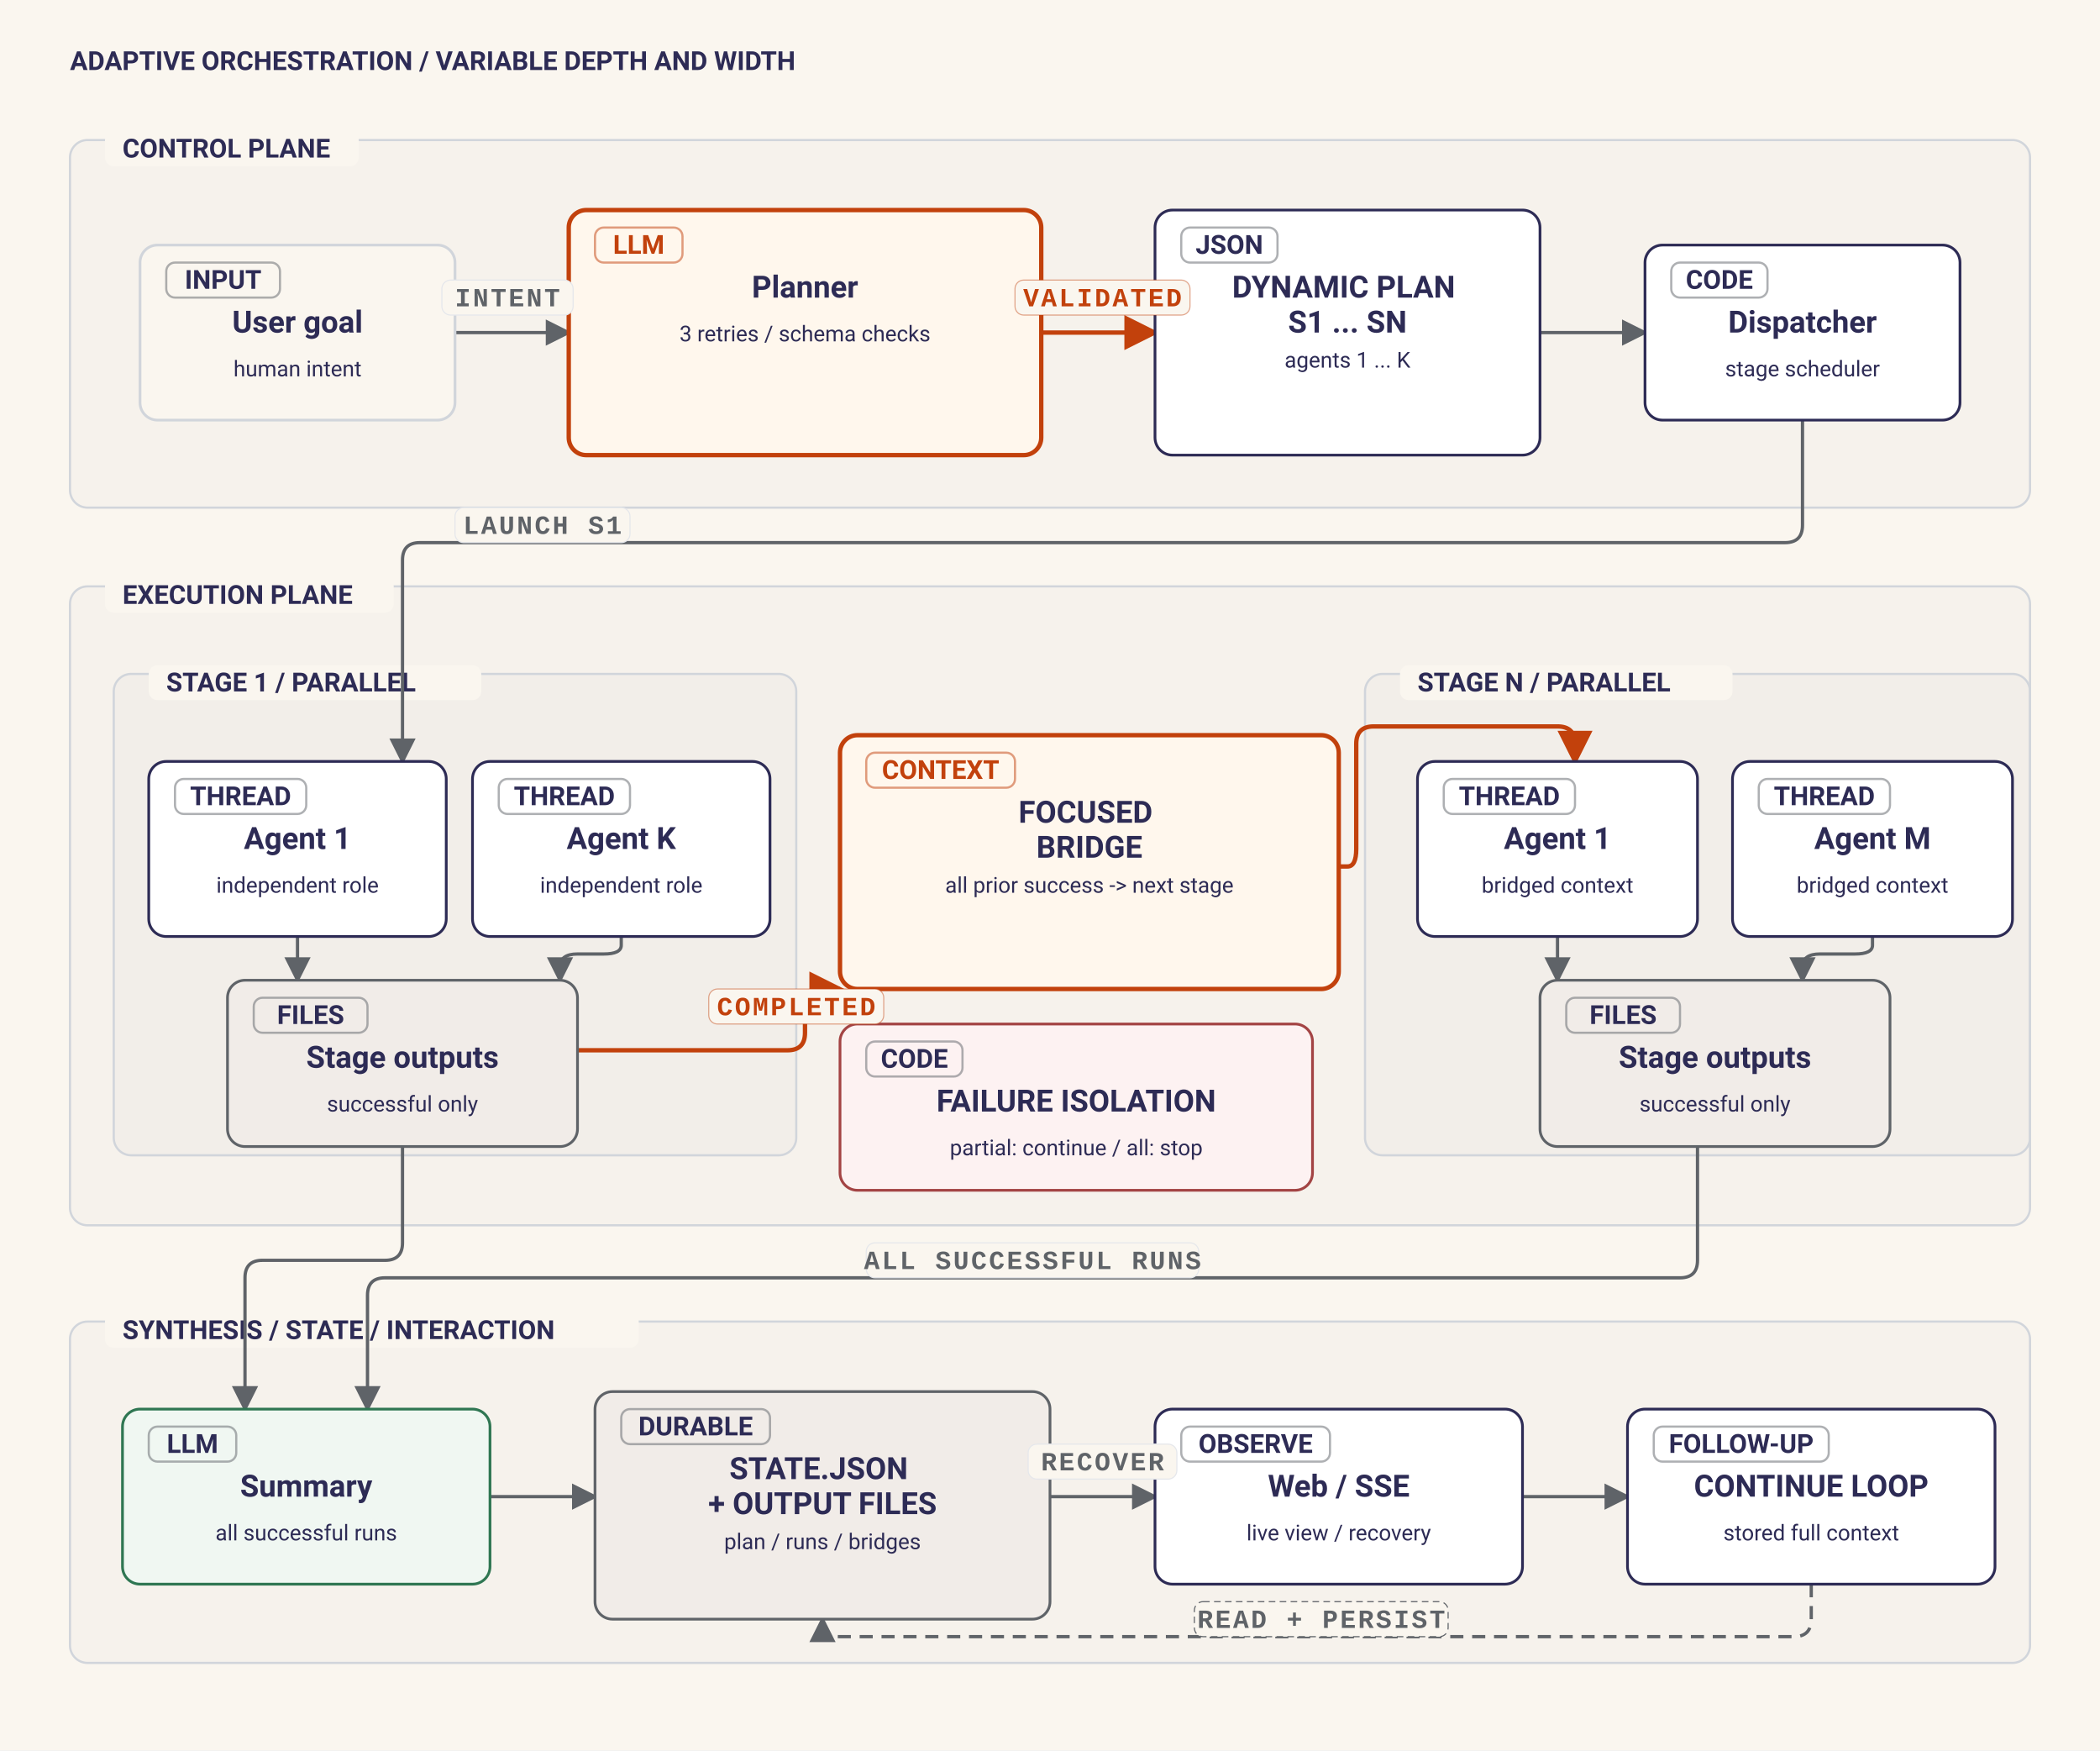
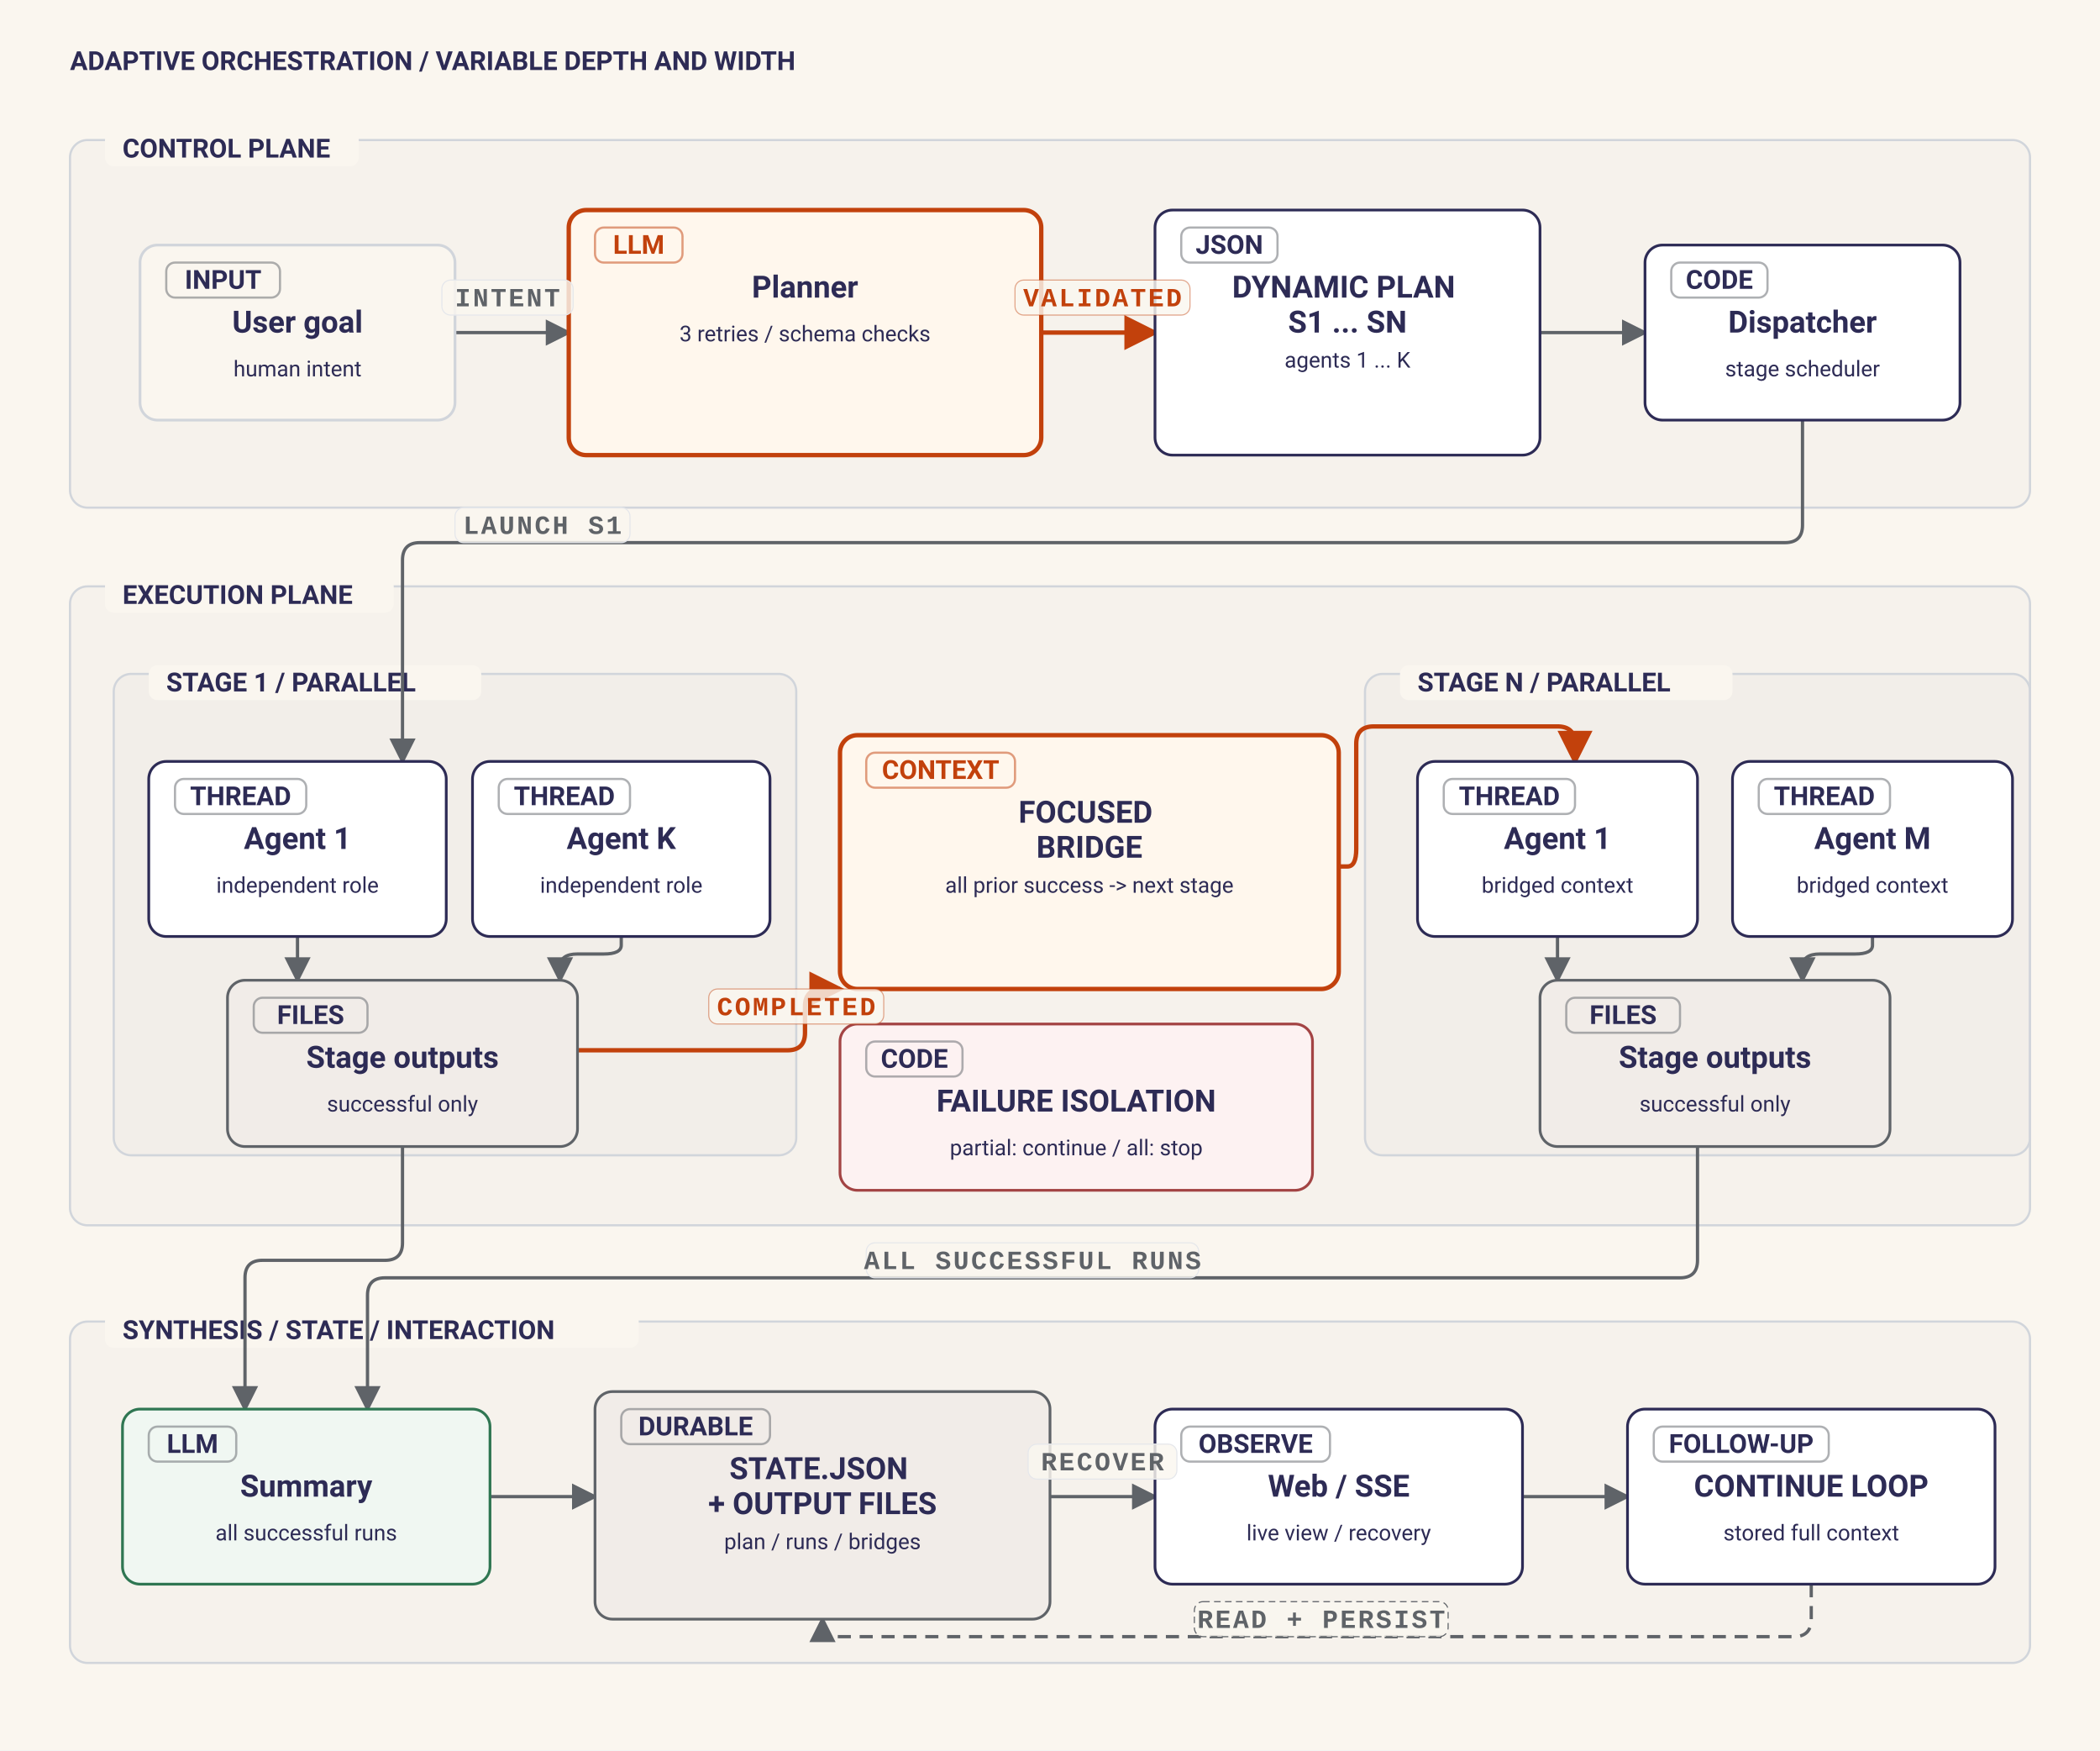
<svg xmlns="http://www.w3.org/2000/svg" class="editorial-diagram editorial-diagram-collaborate diagram-typography-expanded" viewBox="0 0 960 800" width="100%" role="img" aria-labelledby="collaborate-title collaborate-desc" preserveAspectRatio="xMidYMid meet">
  <defs>
    <marker id="collaborate-arrow-default" markerWidth="8" markerHeight="8" refX="7" refY="4" orient="auto">
      <path d="M0,0 L8,4 L0,8 Z" fill="#5f6368" />
    </marker>
    <marker id="collaborate-arrow-accent" markerWidth="8" markerHeight="8" refX="7" refY="4" orient="auto">
      <path d="M0,0 L8,4 L0,8 Z" fill="#c2410c" />
    </marker>
    <marker id="collaborate-arrow-success" markerWidth="8" markerHeight="8" refX="7" refY="4" orient="auto">
      <path d="M0,0 L8,4 L0,8 Z" fill="#2f7652" />
    </marker>
    <marker id="collaborate-arrow-danger" markerWidth="8" markerHeight="8" refX="7" refY="4" orient="auto">
      <path d="M0,0 L8,4 L0,8 Z" fill="#a34444" />
    </marker>
  </defs>
  <style>
.editorial-diagram text{font-family:-apple-system,BlinkMacSystemFont,'Segoe UI',Roboto,'Noto Sans SC',sans-serif;fill:#2d2b55;letter-spacing:0}
.zone&gt;rect:first-child{fill:#2d2b55;fill-opacity:.018;stroke:#d1d5db;stroke-width:1}
- .zone-label-mask,.connector-label rect{fill:#faf6ef}
+ .zone-label-mask{fill:#faf6ef}
+ .connector-label rect{fill:#faf6ef;fill-opacity:.82}
.zone-label,.node-tag,.connector-label text,.label-eyebrow{font-family:'SFMono-Regular',Consolas,'Liberation Mono','Noto Sans Mono CJK SC',monospace;font-size:11px;font-weight:600;letter-spacing:.08em;fill:#5f6368}
.lane rect{fill:#faf6ef;stroke:#e5e7eb;stroke-width:1}.lane-tinted rect{fill:#2d2b55;fill-opacity:.018}
.lane line{stroke:#d1d5db;stroke-width:1}.lane-label{font-family:'SFMono-Regular',Consolas,'Liberation Mono','Noto Sans Mono CJK SC',monospace;font-size:11px;font-weight:600;fill:#5f6368;letter-spacing:.06em}
.connector{fill:none;stroke:#5f6368;stroke-width:1.5}
.connector-accent{stroke:#c2410c;stroke-width:2}
.connector-success{stroke:#2f7652}.connector-danger{stroke:#a34444}
.connector-dashed{stroke-dasharray:6 4}
.node-mask,.decision-mask{fill:#faf6ef;stroke:none}
.node-box{fill:#ffffff;stroke:#2d2b55;stroke-width:1.25}
.node-muted .node-box{fill:#faf6ef;stroke:#d1d5db}
.node-store .node-box{fill:#2d2b55;fill-opacity:.045;stroke:#5f6368}
.node-optional .node-box{fill:#faf6ef;stroke:#d1d5db;stroke-dasharray:6 4}
.node-focal .node-box{fill:#fff7ed;stroke:#c2410c;stroke-width:2}
.node-success .node-box{fill:#f0f7f2;stroke:#2f7652}
.node-danger .node-box{fill:#fdf2f2;stroke:#a34444}
.node-tag-box{fill:none;stroke:#5f6368;stroke-opacity:.5}
.node-focal .node-tag-box{stroke:#c2410c}.node-focal .node-tag{fill:#c2410c}
.node-title,.decision-title{font-size:13px;font-weight:650}
.node-subtitle,.decision-subtitle{font-family:'SFMono-Regular',Consolas,'Liberation Mono','Noto Sans Mono CJK SC',monospace;font-size:10px;fill:#5f6368}
.decision-box{fill:#ffffff;stroke:#2d2b55;stroke-width:1.25}
.decision-focal .decision-box{fill:#fff7ed;stroke:#c2410c;stroke-width:2}
.connector-label rect{stroke:#e5e7eb;stroke-width:.5}
.connector-label-accent rect{stroke:#c2410c;stroke-opacity:.45}.connector-label-accent text{fill:#c2410c}
.connector-label-success rect{stroke:#2f7652;stroke-opacity:.45}.connector-label-success text{fill:#2f7652}
.connector-label-danger rect{stroke:#a34444;stroke-opacity:.45}.connector-label-danger text{fill:#a34444}
.connector-label-dashed rect{stroke:#5f6368;stroke-dasharray:3 2}.connector-label-dashed text{fill:#5f6368}
.annotation line{stroke:#c2410c;stroke-width:2}.annotation text{font-size:12px;font-style:italic}
.label-metric{font-family:'SFMono-Regular',Consolas,'Liberation Mono','Noto Sans Mono CJK SC',monospace;font-size:12px;font-weight:600;fill:#c2410c}
.step-header rect{fill:#2d2b55;fill-opacity:.1}.step-header text{font-family:'SFMono-Regular',Consolas,'Liberation Mono','Noto Sans Mono CJK SC',monospace;font-size:11px;font-weight:600;fill:#5f6368}
.step-header .step-label{letter-spacing:.06em}.step-focal rect{fill:#f97316;fill-opacity:.16}.step-focal text{fill:#c2410c}
.diagram-typography-expanded .zone-label,.diagram-typography-expanded .node-tag,.diagram-typography-expanded .connector-label text,.diagram-typography-expanded .label-eyebrow{font-size:12px}
.diagram-typography-expanded .node-title,.diagram-typography-expanded .decision-title{font-size:14px}
.diagram-typography-expanded .node-subtitle,.diagram-typography-expanded .decision-subtitle{font-size:10px}
.diagram-typography-expanded .annotation text{font-size:13px}
</style>
  <rect width="960" height="800" fill="#faf6ef" />
  <g class="zone">
    <rect x="32" y="64" width="896" height="168" rx="8" />
    <rect class="zone-label-mask" x="48" y="60" width="116" height="16" rx="4" />
    <text class="zone-label" x="56" y="72">CONTROL PLANE</text>
  </g>
  <g class="zone">
    <rect x="32" y="268" width="896" height="292" rx="8" />
    <rect class="zone-label-mask" x="48" y="264" width="132" height="16" rx="4" />
    <text class="zone-label" x="56" y="276">EXECUTION PLANE</text>
  </g>
  <g class="zone">
    <rect x="52" y="308" width="312" height="220" rx="8" />
    <rect class="zone-label-mask" x="68" y="304" width="152" height="16" rx="4" />
    <text class="zone-label" x="76" y="316">STAGE 1 / PARALLEL</text>
  </g>
  <g class="zone">
    <rect x="624" y="308" width="304" height="220" rx="8" />
    <rect class="zone-label-mask" x="640" y="304" width="152" height="16" rx="4" />
    <text class="zone-label" x="648" y="316">STAGE N / PARALLEL</text>
  </g>
  <g class="zone">
    <rect x="32" y="604" width="896" height="156" rx="8" />
    <rect class="zone-label-mask" x="48" y="600" width="244" height="16" rx="4" />
    <text class="zone-label" x="56" y="612">SYNTHESIS / STATE / INTERACTION</text>
  </g>
  <path class="connector connector-default" d="M 208 152 L 260 152" marker-end="url(#collaborate-arrow-default)" />
  <path class="connector connector-accent" d="M 476 152 L 528 152" marker-end="url(#collaborate-arrow-accent)" />
  <path class="connector connector-default" d="M 704 152 L 752 152" marker-end="url(#collaborate-arrow-default)" />
  <path class="connector connector-default" d="M 136 428 L 136 448" marker-end="url(#collaborate-arrow-default)" />
  <path class="connector connector-default" d="M 284 428 L 284 432 Q 284 436 276 436 L 264 436 Q 256 436 256 442 L 256 448" marker-end="url(#collaborate-arrow-default)" />
  <path class="connector connector-default" d="M 712 428 L 712 448" marker-end="url(#collaborate-arrow-default)" />
  <path class="connector connector-default" d="M 856 428 L 856 432 Q 856 436 848 436 L 832 436 Q 824 436 824 442 L 824 448" marker-end="url(#collaborate-arrow-default)" />
  <path class="connector connector-default" d="M 824 192 L 824 240 Q 824 248 816 248 L 192 248 Q 184 248 184 256 L 184 348" marker-end="url(#collaborate-arrow-default)" />
  <path class="connector connector-accent" d="M 264 480 L 360 480 Q 368 480 368 472 L 368 460 Q 368 452 376 452 L 384 452" marker-end="url(#collaborate-arrow-accent)" />
  <path class="connector connector-accent" d="M 612 396 L 616 396 Q 620 396 620 388 L 620 340 Q 620 332 628 332 L 712 332 Q 720 332 720 340 L 720 348" marker-end="url(#collaborate-arrow-accent)" />
  <path class="connector connector-default" d="M 184 524 L 184 568 Q 184 576 176 576 L 120 576 Q 112 576 112 584 L 112 644" marker-end="url(#collaborate-arrow-default)" />
  <path class="connector connector-default" d="M 776 524 L 776 576 Q 776 584 768 584 L 176 584 Q 168 584 168 592 L 168 644" marker-end="url(#collaborate-arrow-default)" />
  <path class="connector connector-default" d="M 224 684 L 272 684" marker-end="url(#collaborate-arrow-default)" />
  <path class="connector connector-default" d="M 480 684 L 528 684" marker-end="url(#collaborate-arrow-default)" />
  <path class="connector connector-default" d="M 696 684 L 744 684" marker-end="url(#collaborate-arrow-default)" />
  <path class="connector connector-dashed" d="M 828 724 L 828 740 Q 828 748 820 748 L 384 748 Q 376 748 376 744 L 376 740" marker-end="url(#collaborate-arrow-default)" />
  <g class="node node-muted">
    <rect class="node-mask" x="64" y="112" width="144" height="80" rx="8" />
    <rect class="node-box" x="64" y="112" width="144" height="80" rx="8" />
    <rect class="node-tag-box" x="76" y="120" width="52" height="16" rx="4" />
    <text class="node-tag" x="102" y="132" text-anchor="middle">INPUT</text>
    <text class="node-title" text-anchor="middle">
      <tspan x="136" y="152">User goal</tspan>
    </text>
    <text class="node-subtitle" text-anchor="middle">
      <tspan x="136" y="172">human intent</tspan>
    </text>
  </g>
  <g class="node node-focal">
    <rect class="node-mask" x="260" y="96" width="216" height="112" rx="8" />
    <rect class="node-box" x="260" y="96" width="216" height="112" rx="8" />
    <rect class="node-tag-box" x="272" y="104" width="40" height="16" rx="4" />
    <text class="node-tag" x="292" y="116" text-anchor="middle">LLM</text>
    <text class="node-title" text-anchor="middle">
      <tspan x="368" y="136">Planner</tspan>
    </text>
    <text class="node-subtitle" text-anchor="middle">
      <tspan x="368" y="156">3 retries / schema checks</tspan>
    </text>
  </g>
  <g class="node node-default">
    <rect class="node-mask" x="528" y="96" width="176" height="112" rx="8" />
    <rect class="node-box" x="528" y="96" width="176" height="112" rx="8" />
    <rect class="node-tag-box" x="540" y="104" width="44" height="16" rx="4" />
    <text class="node-tag" x="562" y="116" text-anchor="middle">JSON</text>
    <text class="node-title" text-anchor="middle">
      <tspan x="616" y="136">DYNAMIC PLAN</tspan>
      <tspan x="616" y="152">S1 ... SN</tspan>
    </text>
    <text class="node-subtitle" text-anchor="middle">
      <tspan x="616" y="168">agents 1 ... K</tspan>
    </text>
  </g>
  <g class="node node-default">
    <rect class="node-mask" x="752" y="112" width="144" height="80" rx="8" />
    <rect class="node-box" x="752" y="112" width="144" height="80" rx="8" />
    <rect class="node-tag-box" x="764" y="120" width="44" height="16" rx="4" />
    <text class="node-tag" x="786" y="132" text-anchor="middle">CODE</text>
    <text class="node-title" text-anchor="middle">
      <tspan x="824" y="152">Dispatcher</tspan>
    </text>
    <text class="node-subtitle" text-anchor="middle">
      <tspan x="824" y="172">stage scheduler</tspan>
    </text>
  </g>
  <g class="node node-default">
    <rect class="node-mask" x="68" y="348" width="136" height="80" rx="8" />
    <rect class="node-box" x="68" y="348" width="136" height="80" rx="8" />
    <rect class="node-tag-box" x="80" y="356" width="60" height="16" rx="4" />
    <text class="node-tag" x="110" y="368" text-anchor="middle">THREAD</text>
    <text class="node-title" text-anchor="middle">
      <tspan x="136" y="388">Agent 1</tspan>
    </text>
    <text class="node-subtitle" text-anchor="middle">
      <tspan x="136" y="408">independent role</tspan>
    </text>
  </g>
  <g class="node node-default">
    <rect class="node-mask" x="216" y="348" width="136" height="80" rx="8" />
    <rect class="node-box" x="216" y="348" width="136" height="80" rx="8" />
    <rect class="node-tag-box" x="228" y="356" width="60" height="16" rx="4" />
    <text class="node-tag" x="258" y="368" text-anchor="middle">THREAD</text>
    <text class="node-title" text-anchor="middle">
      <tspan x="284" y="388">Agent K</tspan>
    </text>
    <text class="node-subtitle" text-anchor="middle">
      <tspan x="284" y="408">independent role</tspan>
    </text>
  </g>
  <g class="node node-store">
    <rect class="node-mask" x="104" y="448" width="160" height="76" rx="8" />
    <rect class="node-box" x="104" y="448" width="160" height="76" rx="8" />
    <rect class="node-tag-box" x="116" y="456" width="52" height="16" rx="4" />
    <text class="node-tag" x="142" y="468" text-anchor="middle">FILES</text>
    <text class="node-title" text-anchor="middle">
      <tspan x="184" y="488">Stage outputs</tspan>
    </text>
    <text class="node-subtitle" text-anchor="middle">
      <tspan x="184" y="508">successful only</tspan>
    </text>
  </g>
  <g class="node node-focal">
    <rect class="node-mask" x="384" y="336" width="228" height="116" rx="8" />
    <rect class="node-box" x="384" y="336" width="228" height="116" rx="8" />
    <rect class="node-tag-box" x="396" y="344" width="68" height="16" rx="4" />
    <text class="node-tag" x="430" y="356" text-anchor="middle">CONTEXT</text>
    <text class="node-title" text-anchor="middle">
      <tspan x="498" y="376">FOCUSED</tspan>
      <tspan x="498" y="392">BRIDGE</tspan>
    </text>
    <text class="node-subtitle" text-anchor="middle">
      <tspan x="498" y="408">all prior success -&gt; next stage</tspan>
    </text>
  </g>
  <g class="node node-danger">
    <rect class="node-mask" x="384" y="468" width="216" height="76" rx="8" />
    <rect class="node-box" x="384" y="468" width="216" height="76" rx="8" />
    <rect class="node-tag-box" x="396" y="476" width="44" height="16" rx="4" />
    <text class="node-tag" x="418" y="488" text-anchor="middle">CODE</text>
    <text class="node-title" text-anchor="middle">
      <tspan x="492" y="508">FAILURE ISOLATION</tspan>
    </text>
    <text class="node-subtitle" text-anchor="middle">
      <tspan x="492" y="528">partial: continue / all: stop</tspan>
    </text>
  </g>
  <g class="node node-default">
    <rect class="node-mask" x="648" y="348" width="128" height="80" rx="8" />
    <rect class="node-box" x="648" y="348" width="128" height="80" rx="8" />
    <rect class="node-tag-box" x="660" y="356" width="60" height="16" rx="4" />
    <text class="node-tag" x="690" y="368" text-anchor="middle">THREAD</text>
    <text class="node-title" text-anchor="middle">
      <tspan x="712" y="388">Agent 1</tspan>
    </text>
    <text class="node-subtitle" text-anchor="middle">
      <tspan x="712" y="408">bridged context</tspan>
    </text>
  </g>
  <g class="node node-default">
    <rect class="node-mask" x="792" y="348" width="128" height="80" rx="8" />
    <rect class="node-box" x="792" y="348" width="128" height="80" rx="8" />
    <rect class="node-tag-box" x="804" y="356" width="60" height="16" rx="4" />
    <text class="node-tag" x="834" y="368" text-anchor="middle">THREAD</text>
    <text class="node-title" text-anchor="middle">
      <tspan x="856" y="388">Agent M</tspan>
    </text>
    <text class="node-subtitle" text-anchor="middle">
      <tspan x="856" y="408">bridged context</tspan>
    </text>
  </g>
  <g class="node node-store">
    <rect class="node-mask" x="704" y="448" width="160" height="76" rx="8" />
    <rect class="node-box" x="704" y="448" width="160" height="76" rx="8" />
    <rect class="node-tag-box" x="716" y="456" width="52" height="16" rx="4" />
    <text class="node-tag" x="742" y="468" text-anchor="middle">FILES</text>
    <text class="node-title" text-anchor="middle">
      <tspan x="784" y="488">Stage outputs</tspan>
    </text>
    <text class="node-subtitle" text-anchor="middle">
      <tspan x="784" y="508">successful only</tspan>
    </text>
  </g>
  <g class="node node-success">
    <rect class="node-mask" x="56" y="644" width="168" height="80" rx="8" />
    <rect class="node-box" x="56" y="644" width="168" height="80" rx="8" />
    <rect class="node-tag-box" x="68" y="652" width="40" height="16" rx="4" />
    <text class="node-tag" x="88" y="664" text-anchor="middle">LLM</text>
    <text class="node-title" text-anchor="middle">
      <tspan x="140" y="684">Summary</tspan>
    </text>
    <text class="node-subtitle" text-anchor="middle">
      <tspan x="140" y="704">all successful runs</tspan>
    </text>
  </g>
  <g class="node node-store">
    <rect class="node-mask" x="272" y="636" width="208" height="104" rx="8" />
    <rect class="node-box" x="272" y="636" width="208" height="104" rx="8" />
    <rect class="node-tag-box" x="284" y="644" width="68" height="16" rx="4" />
    <text class="node-tag" x="318" y="656" text-anchor="middle">DURABLE</text>
    <text class="node-title" text-anchor="middle">
      <tspan x="376" y="676">STATE.JSON</tspan>
      <tspan x="376" y="692">+ OUTPUT FILES</tspan>
    </text>
    <text class="node-subtitle" text-anchor="middle">
      <tspan x="376" y="708">plan / runs / bridges</tspan>
    </text>
  </g>
  <g class="node node-default">
    <rect class="node-mask" x="528" y="644" width="168" height="80" rx="8" />
    <rect class="node-box" x="528" y="644" width="168" height="80" rx="8" />
    <rect class="node-tag-box" x="540" y="652" width="68" height="16" rx="4" />
    <text class="node-tag" x="574" y="664" text-anchor="middle">OBSERVE</text>
    <text class="node-title" text-anchor="middle">
      <tspan x="612" y="684">Web / SSE</tspan>
    </text>
    <text class="node-subtitle" text-anchor="middle">
      <tspan x="612" y="704">live view / recovery</tspan>
    </text>
  </g>
  <g class="node node-default">
    <rect class="node-mask" x="744" y="644" width="168" height="80" rx="8" />
    <rect class="node-box" x="744" y="644" width="168" height="80" rx="8" />
    <rect class="node-tag-box" x="756" y="652" width="80" height="16" rx="4" />
    <text class="node-tag" x="796" y="664" text-anchor="middle">FOLLOW-UP</text>
    <text class="node-title" text-anchor="middle">
      <tspan x="828" y="684">CONTINUE LOOP</tspan>
    </text>
    <text class="node-subtitle" text-anchor="middle">
      <tspan x="828" y="704">stored full context</tspan>
    </text>
  </g>
  <text class="label label-eyebrow" x="32" y="32" text-anchor="start">ADAPTIVE ORCHESTRATION / VARIABLE DEPTH AND WIDTH</text>
  <g class="connector-label connector-label-default">
    <rect x="202" y="128" width="60" height="16" rx="4" />
    <text x="232" y="140" text-anchor="middle">INTENT</text>
  </g>
  <g class="connector-label connector-label-accent">
    <rect x="464" y="128" width="80" height="16" rx="4" />
    <text x="504" y="140" text-anchor="middle">VALIDATED</text>
  </g>
  <g class="connector-label connector-label-default">
    <rect x="208" y="232" width="80" height="16" rx="4" />
    <text x="248" y="244" text-anchor="middle">LAUNCH S1</text>
  </g>
  <g class="connector-label connector-label-accent">
    <rect x="324" y="452" width="80" height="16" rx="4" />
    <text x="364" y="464" text-anchor="middle">COMPLETED</text>
  </g>
  <g class="connector-label connector-label-default">
    <rect x="396" y="568" width="152" height="16" rx="4" />
    <text x="472" y="580" text-anchor="middle">ALL SUCCESSFUL RUNS</text>
  </g>
  <g class="connector-label connector-label-default">
    <rect x="470" y="660" width="68" height="16" rx="4" />
    <text x="504" y="672" text-anchor="middle">RECOVER</text>
  </g>
  <g class="connector-label connector-label-dashed">
    <rect x="546" y="732" width="116" height="16" rx="4" />
    <text x="604" y="744" text-anchor="middle">READ + PERSIST</text>
  </g>
</svg>
